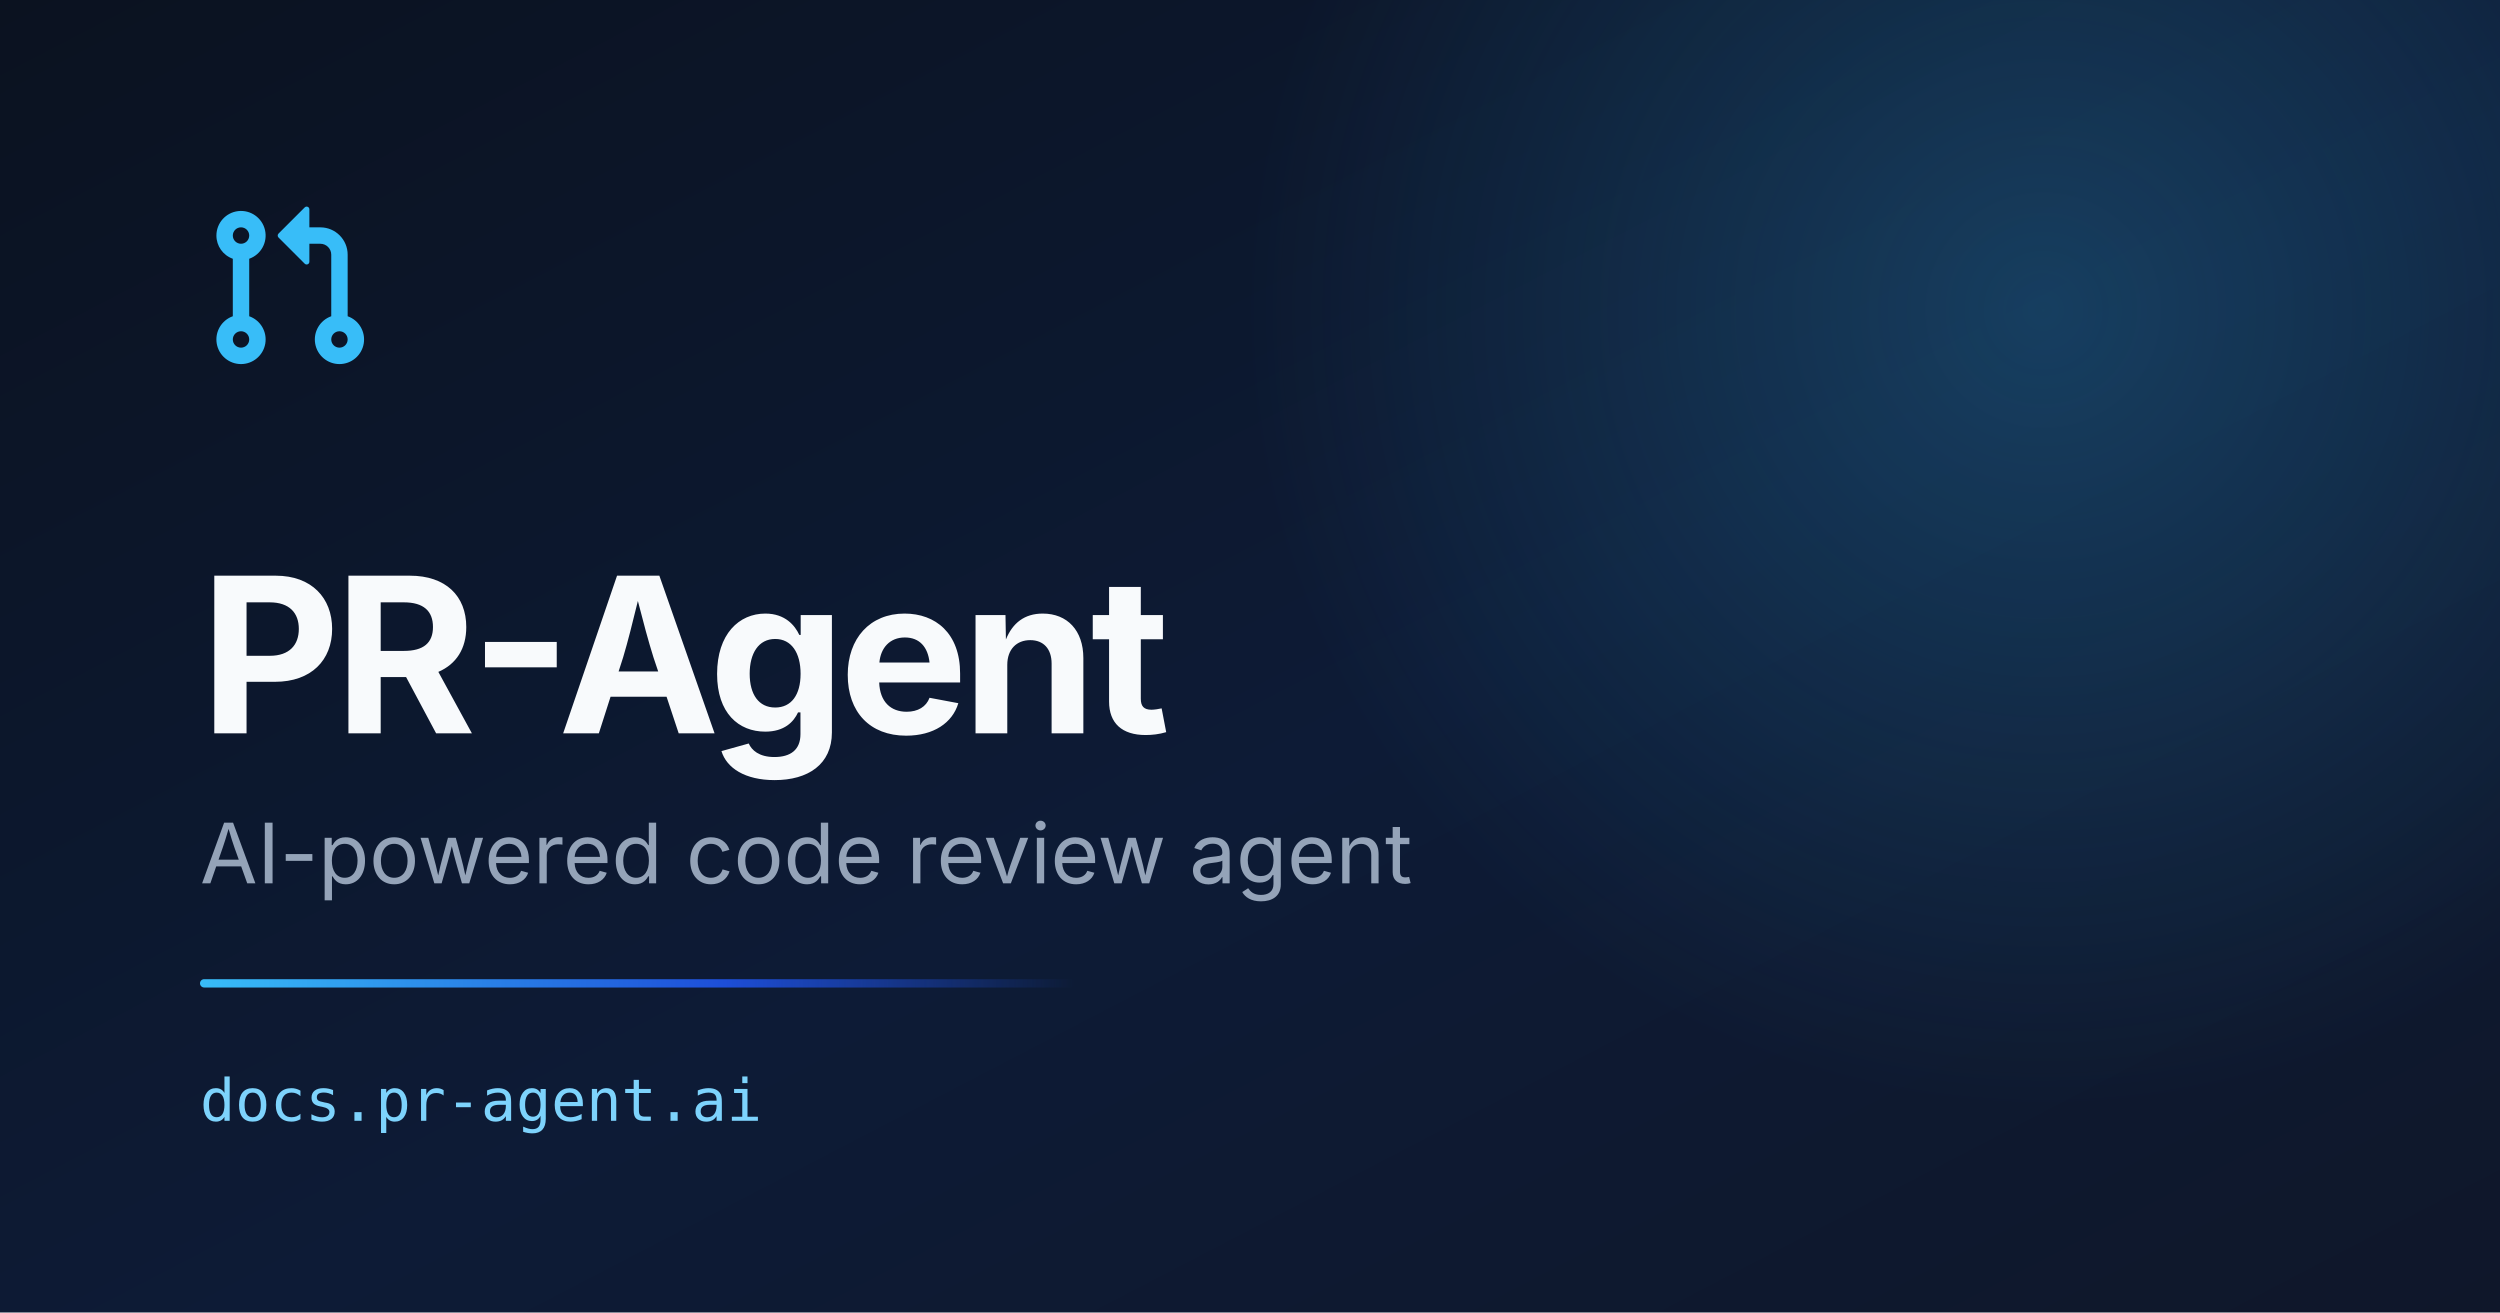
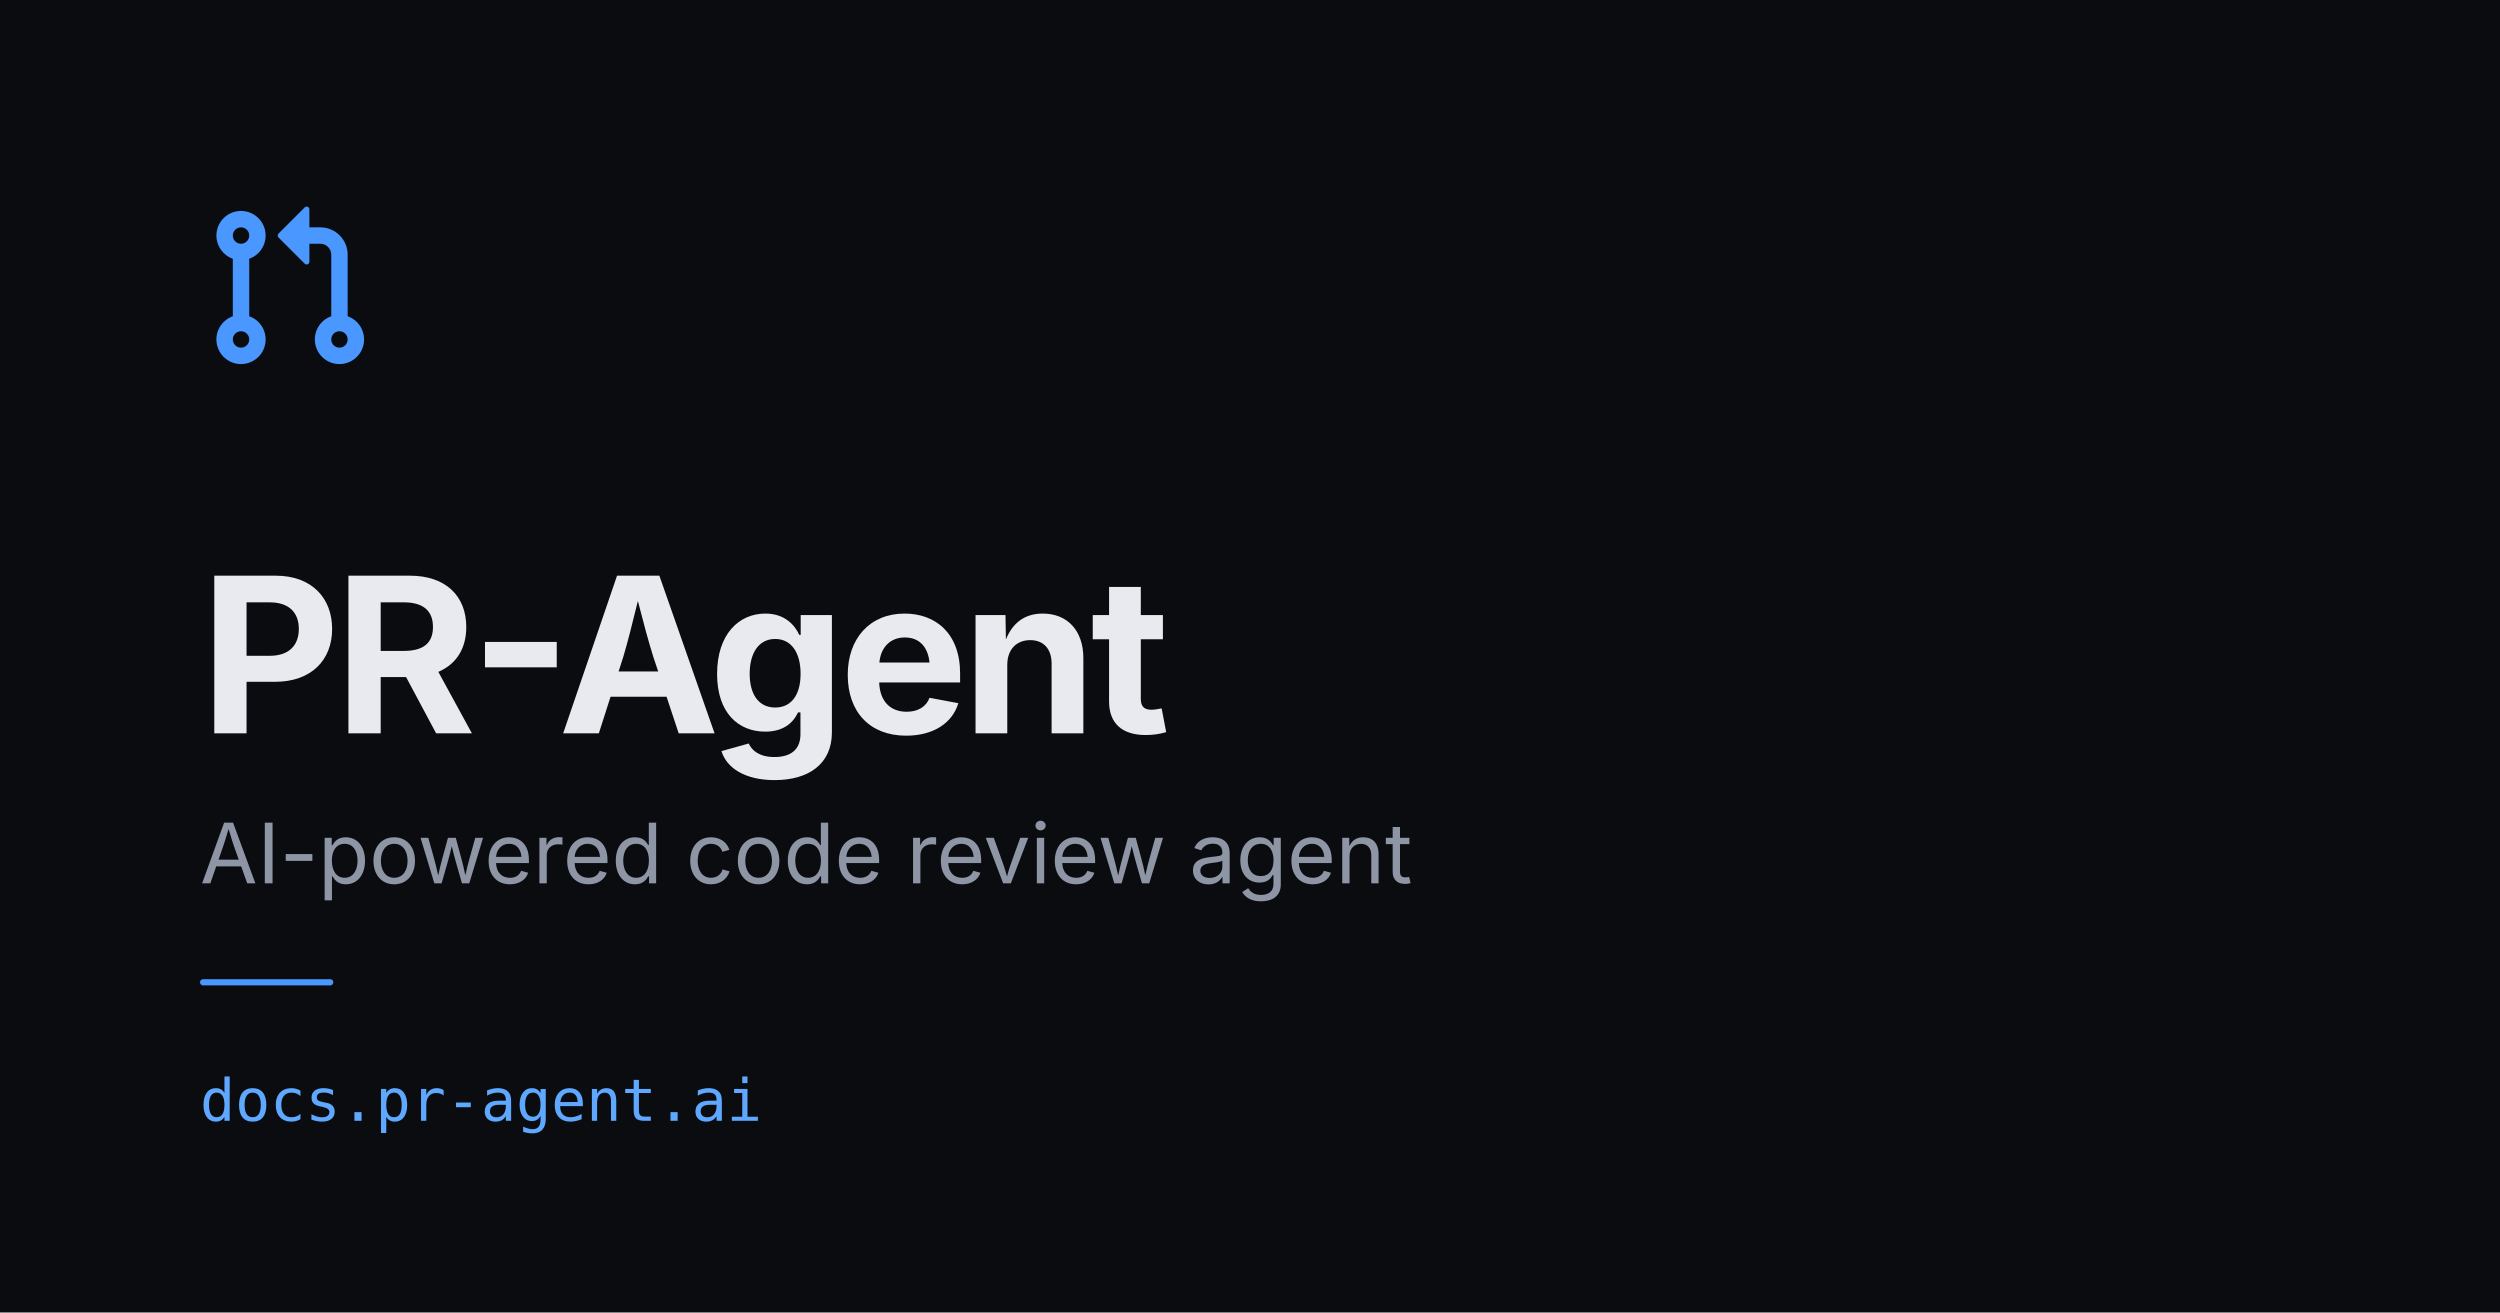
<svg xmlns="http://www.w3.org/2000/svg" width="1200" height="630" viewBox="0 0 1200 630">
-   <defs>
-     <linearGradient id="bg" x1="0" y1="0" x2="1" y2="1">
-       <stop offset="0%" stop-color="#0b1220" />
-       <stop offset="55%" stop-color="#0d1b36" />
-       <stop offset="100%" stop-color="#0f172a" />
-     </linearGradient>
-     <linearGradient id="rule" x1="0" y1="0" x2="1" y2="0">
-       <stop offset="0%" stop-color="#38bdf8" />
-       <stop offset="60%" stop-color="#1d4ed8" />
-       <stop offset="100%" stop-color="#1d4ed8" stop-opacity="0" />
-     </linearGradient>
-     <radialGradient id="glow" cx="0.5" cy="0.5" r="0.5">
-       <stop offset="0%" stop-color="#38bdf8" stop-opacity="0.22" />
-       <stop offset="100%" stop-color="#38bdf8" stop-opacity="0" />
-     </radialGradient>
-   </defs>
-   <rect width="1200" height="630" fill="url(#bg)" />
-   <circle cx="980" cy="150" r="380" fill="url(#glow)" />
-   <g transform="translate(96,96) scale(5.25)" fill="#38bdf8">
+   <rect width="1200" height="630" fill="#0a0c10" />
+   <g transform="translate(96,96) scale(5.25)" fill="#4a97ff">
    <path d="M1.5 3.25a2.25 2.25 0 1 1 3 2.122v5.256a2.251 2.251 0 1 1-1.5 0V5.372A2.25 2.25 0 0 1 1.5 3.25Zm5.677-.177L9.573.677A.25.25 0 0 1 10 .854V2.5h1A2.5 2.5 0 0 1 13.5 5v5.628a2.251 2.251 0 1 1-1.5 0V5a1 1 0 0 0-1-1h-1v1.646a.25.25 0 0 1-.427.177L7.177 3.427a.25.25 0 0 1 0-.354ZM3.75 2.5a.75.75 0 1 0 0 1.5.75.75 0 0 0 0-1.5Zm0 9.5a.75.75 0 1 0 0 1.5.75.75 0 0 0 0-1.5Zm8.25.75a.75.75 0 1 0 1.5 0 .75.75 0 0 0-1.5 0Z" />
  </g>
-   <text x="96" y="352" font-family="Inter, -apple-system, BlinkMacSystemFont, 'Segoe UI', Helvetica, Arial, sans-serif" font-size="104" font-weight="700" fill="#f8fafc" letter-spacing="-3">PR-Agent</text>
-   <text x="96" y="424" font-family="Inter, -apple-system, BlinkMacSystemFont, 'Segoe UI', Helvetica, Arial, sans-serif" font-size="40" font-weight="400" fill="#94a3b8">AI-powered code review agent</text>
-   <rect x="96" y="470" width="420" height="4" rx="2" fill="url(#rule)" />
-   <text x="96" y="538" font-family="ui-monospace, SFMono-Regular, Menlo, Consolas, monospace" font-size="28" font-weight="500" fill="#7dd3fc">docs.pr-agent.ai</text>
+   <text x="96" y="352" font-family="Inter, -apple-system, BlinkMacSystemFont, 'Segoe UI', Helvetica, Arial, sans-serif" font-size="104" font-weight="700" fill="#e8eaef" letter-spacing="-3">PR-Agent</text>
+   <text x="96" y="424" font-family="Inter, -apple-system, BlinkMacSystemFont, 'Segoe UI', Helvetica, Arial, sans-serif" font-size="40" font-weight="400" fill="#8e96a6">AI-powered code review agent</text>
+   <rect x="96" y="470" width="64" height="3" rx="1.5" fill="#4a97ff" />
+   <text x="96" y="538" font-family="ui-monospace, SFMono-Regular, Menlo, Consolas, monospace" font-size="28" font-weight="500" fill="#5ea8ff">docs.pr-agent.ai</text>
</svg>
